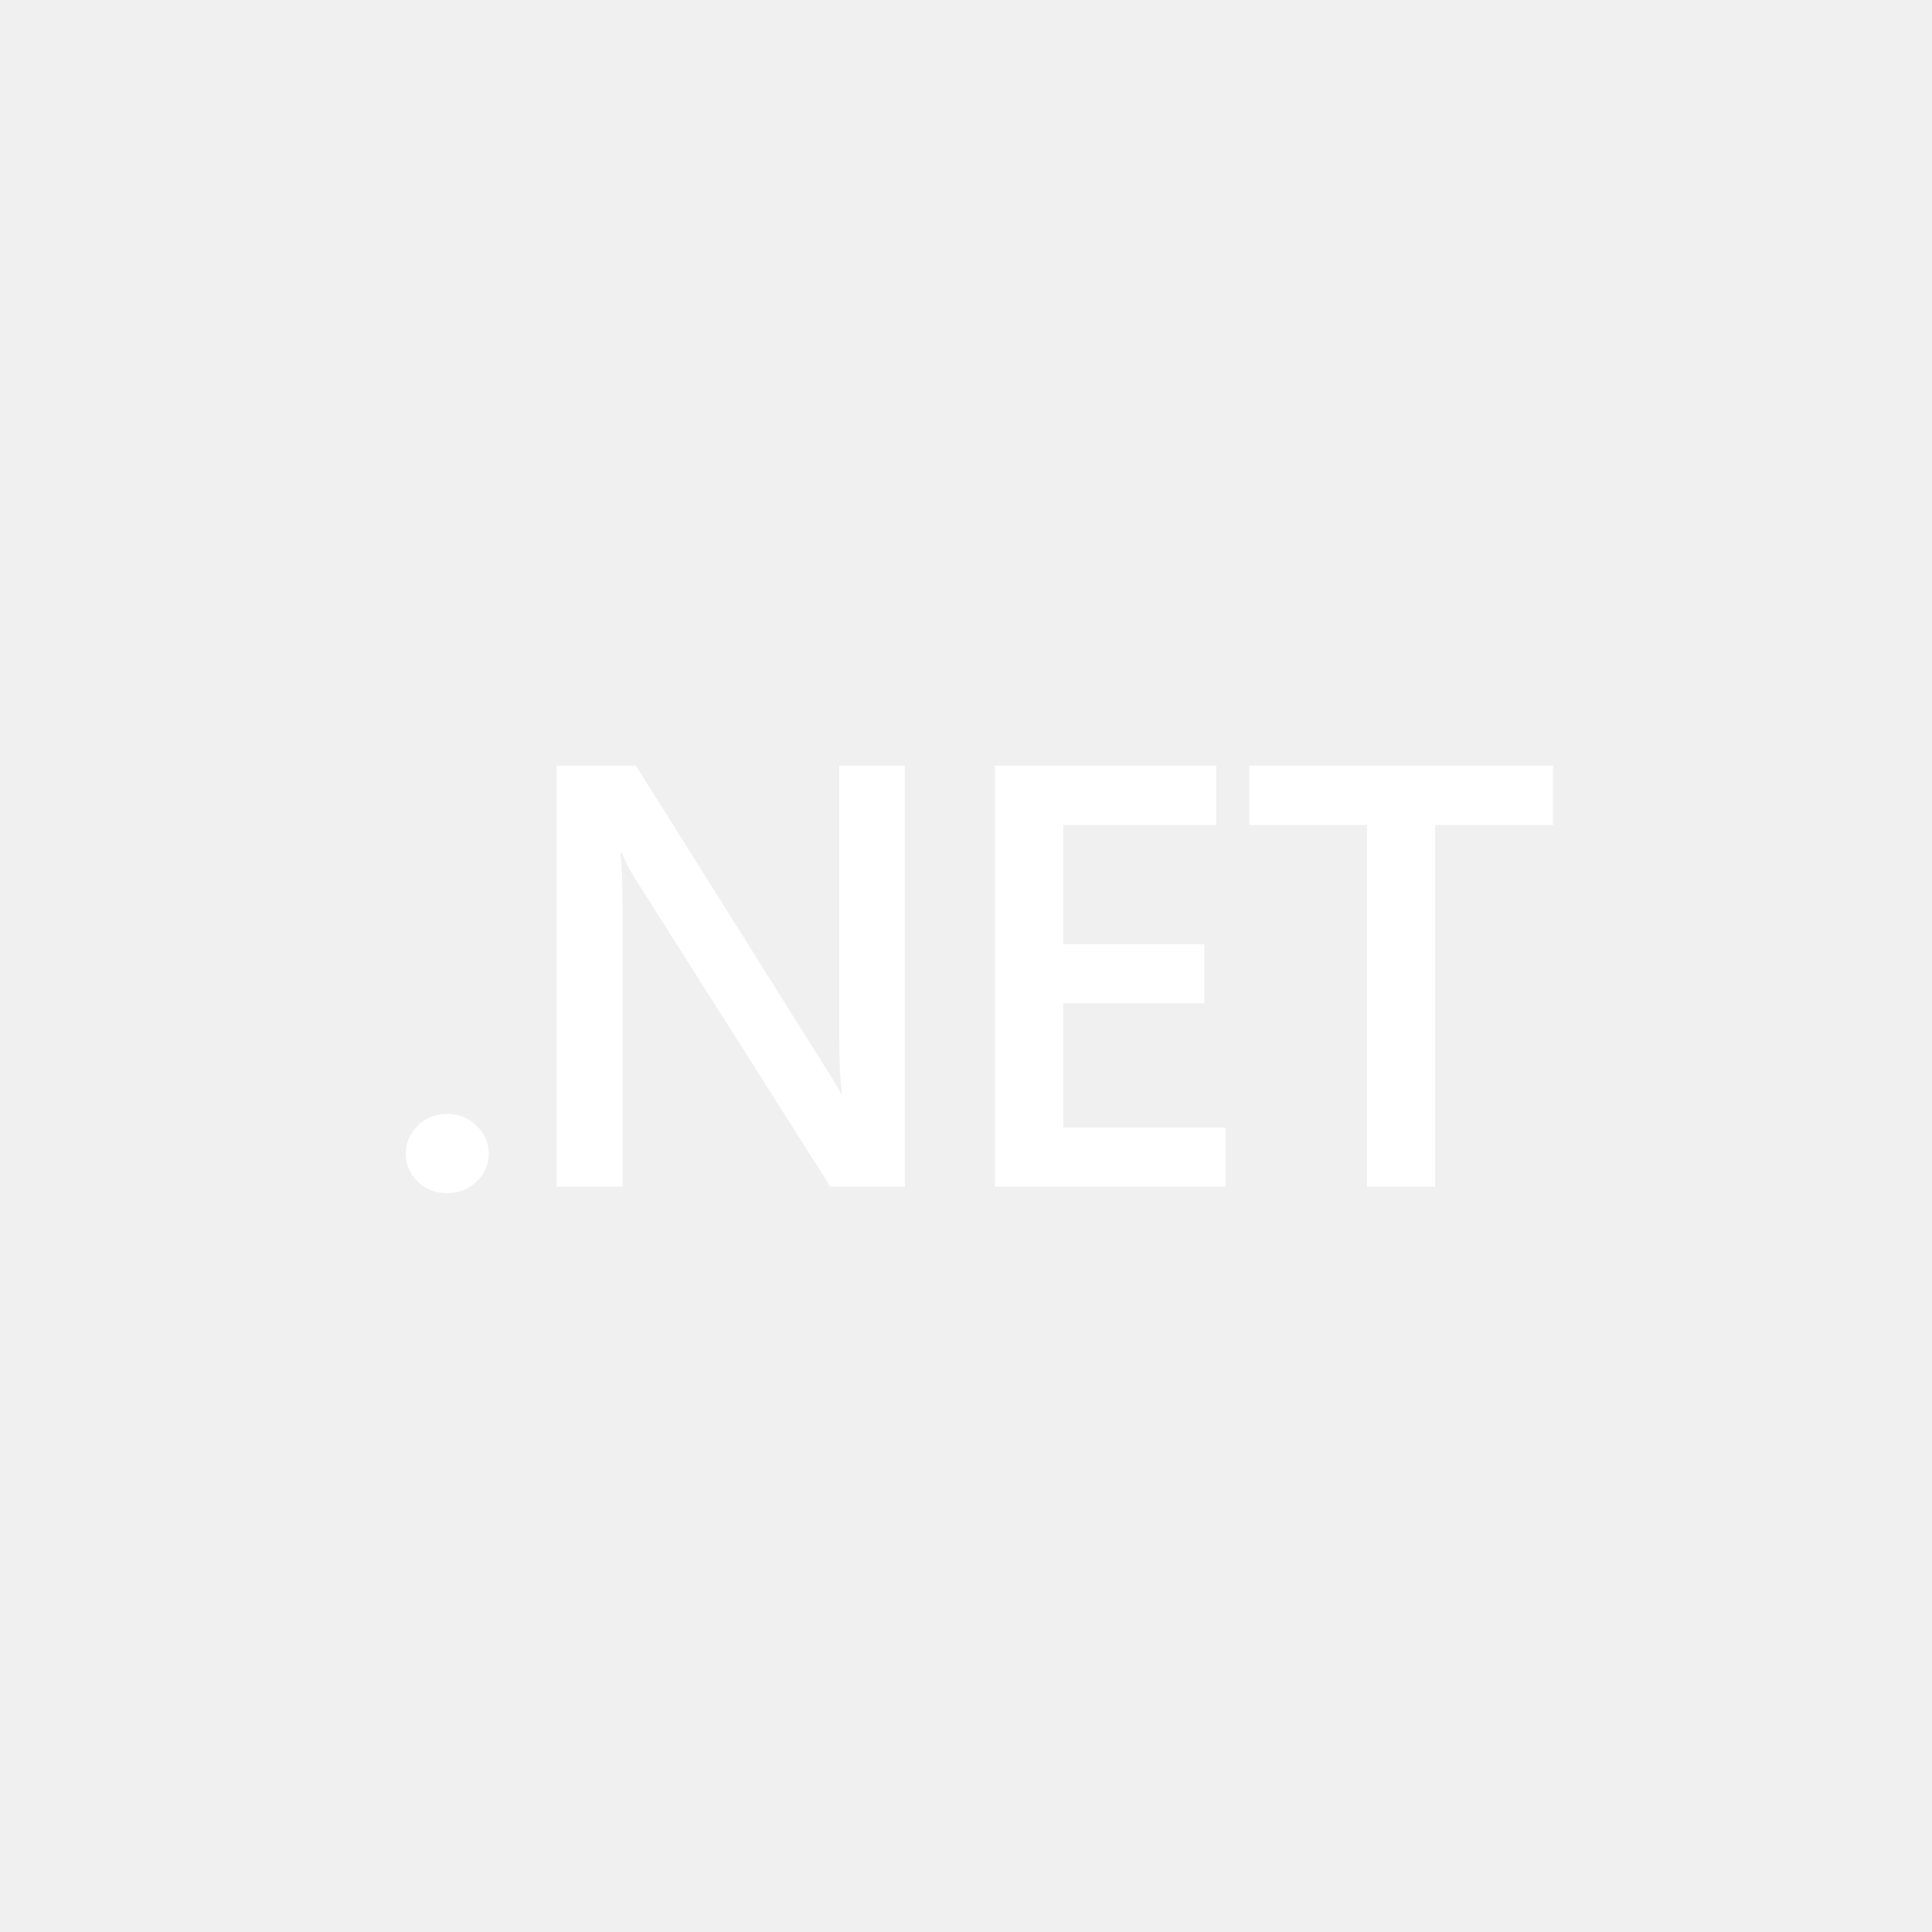
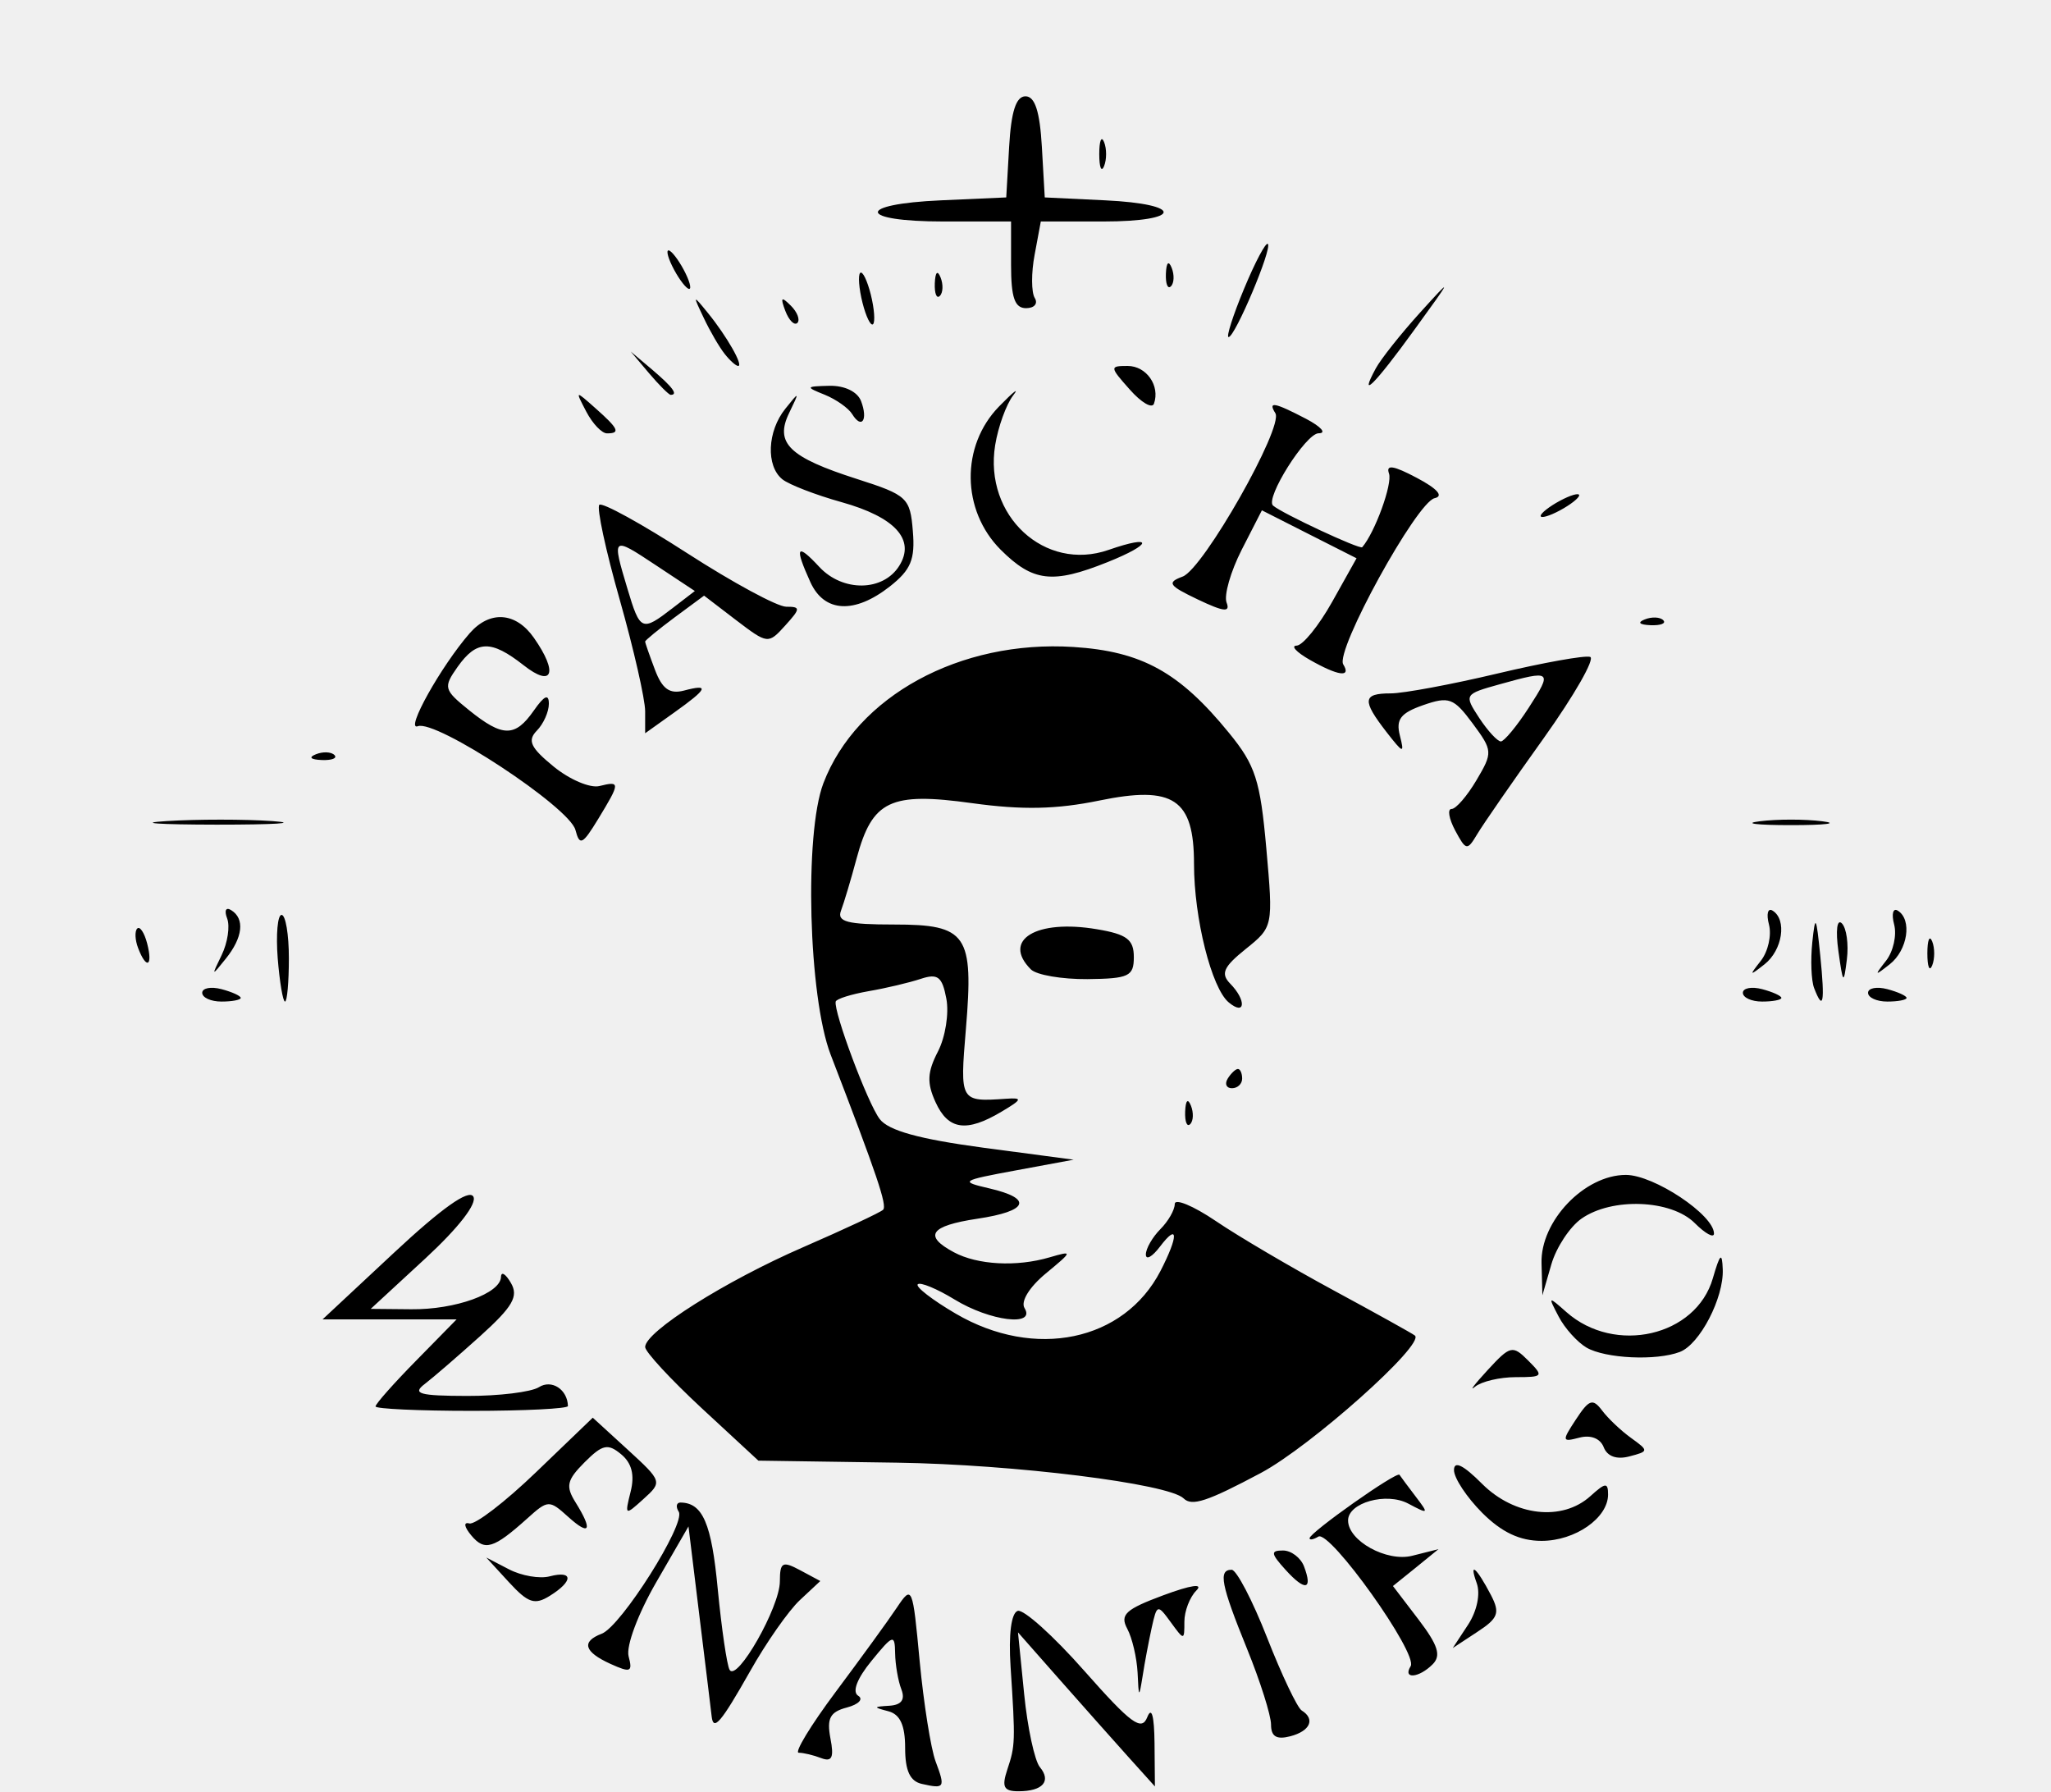
- <svg xmlns="http://www.w3.org/2000/svg" width="456" height="456" viewBox="0 0 456 456" version="1.1" xml:space="preserve" style="fill-rule:evenodd;clip-rule:evenodd;stroke-linejoin:round;stroke-miterlimit:2;">
-   <path d="m 105.5,281.609 c -2.703,0 -5.001,-0.9 -6.893,-2.702 -1.892,-1.848 -2.838,-4.042 -2.838,-6.582 0,-2.587 0.946,-4.804 2.838,-6.652 1.892,-1.848 4.19,-2.772 6.893,-2.772 2.748,0 5.068,0.924 6.96,2.772 1.937,1.848 2.906,4.064 2.906,6.652 0,2.54 -0.968,4.734 -2.906,6.582 -1.892,1.802 -4.212,2.702 -6.96,2.702 z" style="fill:#ffffff;fill-rule:nonzero;stroke-width:0.838" />
-   <path d="M 213.561,280.084 H 195.99 L 149.7,207.054 c -1.171,-1.848 -2.14,-3.765 -2.906,-5.751 h -0.406 c 0.361,2.125 0.541,6.675 0.541,13.65 v 65.132 h -15.543 v -99.36 h 18.719 l 44.737,71.298 c 1.892,2.957 3.109,4.989 3.649,6.098 h 0.27 c -0.45,-2.632 -0.676,-7.09 -0.676,-13.373 v -64.023 h 15.476 z" style="fill:#ffffff;fill-rule:nonzero;stroke-width:0.838" />
-   <path d="m 289.251,280.084 h -54.401 v -99.36 h 52.238 v 13.997 h -36.154 v 28.131 h 33.316 v 13.927 h -33.316 v 29.378 h 38.316 z" style="fill:#ffffff;fill-rule:nonzero;stroke-width:0.838" />
-   <path d="M 366.565,194.721 H 338.722 v 85.363 h -16.084 v -85.363 h -27.775 v -13.997 h 71.701 z" style="fill:#ffffff;fill-rule:nonzero;stroke-width:0.838" />
+ <svg xmlns="http://www.w3.org/2000/svg" width="213" height="186" viewBox="0 0 213 186" version="1.1" xml:space="preserve" style="fill-rule:evenodd;clip-rule:evenodd;stroke-linejoin:round;stroke-miterlimit:2;">
+   <g>
+     <path d="M 95.75 185.24 C94.51,184.97 94.00,183.88 94.00,181.50 C94.00,179.15 93.48,178.01 92.25,177.69 C90.67,177.28 90.68,177.22 92.36,177.12 C93.62,177.04 94.02,176.49 93.61,175.42 C93.27,174.55 92.98,172.86 92.96,171.67 C92.93,169.66 92.75,169.71 90.50,172.47 C89.00,174.30 88.48,175.68 89.12,176.08 C89.70,176.43 89.17,176.98 87.96,177.30 C86.20,177.76 85.85,178.42 86.24,180.50 C86.63,182.50 86.40,182.98 85.29,182.56 C84.49,182.25 83.44,182.00 82.95,182.00 C82.47,182.00 84.19,179.16 86.79,175.68 C89.39,172.20 92.25,168.27 93.14,166.93 C94.73,164.56 94.78,164.69 95.51,172.50 C95.93,176.90 96.67,181.57 97.16,182.89 C98.19,185.64 98.11,185.77 95.75,185.24 ZM 104.61 183.75 C105.44,181.26 105.46,180.87 104.95,173.07 C104.73,169.72 105.02,167.49 105.69,167.27 C106.29,167.07 109.41,169.87 112.61,173.50 C117.48,179.01 118.56,179.80 119.15,178.30 C119.60,177.17 119.87,178.17 119.90,181.00 L 119.94 185.50 L 117.22 182.48 C115.72,180.81 112.52,177.21 110.11,174.48 L 105.72 169.50 L 106.36 175.90 C106.71,179.42 107.45,182.83 107.99,183.49 C109.21,184.96 108.29,186.00 105.77,186.00 C104.24,186.00 104.01,185.56 104.61,183.75 ZM 132.00 179.08 C132.00,178.13 130.88,174.58 129.50,171.19 C126.80,164.54 126.50,163.00 127.91,163.00 C128.41,163.00 130.07,166.17 131.59,170.05 C133.11,173.93 134.73,177.33 135.18,177.61 C136.62,178.50 136.07,179.75 134.00,180.29 C132.57,180.66 132.00,180.32 132.00,179.08 ZM 73.91 178.25 C73.87,177.84 73.30,173.23 72.66,168.00 L 71.50 158.50 L 68.15 164.30 C66.26,167.57 65.01,170.92 65.28,171.98 C65.72,173.63 65.49,173.72 63.39,172.77 C60.65,171.52 60.35,170.46 62.49,169.64 C64.51,168.87 71.24,158.20 70.49,156.98 C70.15,156.44 70.25,156.01 70.69,156.02 C72.98,156.06 73.90,158.19 74.54,165.01 C74.94,169.13 75.49,172.90 75.77,173.39 C76.53,174.70 80.99,166.87 80.99,164.21 C81.00,162.21 81.25,162.06 83.10,163.05 L 85.19 164.17 L 83.07 166.15 C81.90,167.24 79.56,170.58 77.88,173.57 C74.89,178.85 74.09,179.80 73.91,178.25 ZM 118.14 173.68 C118.06,172.14 117.58,170.08 117.07,169.13 C116.28,167.66 116.88,167.11 120.81,165.65 C123.69,164.58 125.01,164.39 124.24,165.16 C123.56,165.84 123.00,167.30 123.00,168.39 C123.00,170.36 122.98,170.36 121.58,168.44 C120.21,166.56 120.15,166.58 119.61,169.00 C119.31,170.38 118.88,172.62 118.67,174.00 C118.29,176.36 118.26,176.34 118.14,173.68 ZM 146.50 173.01 C147.29,171.71 138.10,158.82 136.91,159.56 C136.41,159.86 136.00,159.94 136.00,159.73 C136.00,159.14 145.09,152.73 145.34,153.14 C145.47,153.34 146.23,154.36 147.03,155.41 C148.41,157.22 148.37,157.26 146.25,156.13 C143.98,154.92 140.00,156.03 140.00,157.88 C140.00,160.00 144.01,162.21 146.65,161.55 L 149.39 160.86 L 147.03 162.78 L 144.66 164.69 L 147.31 168.16 C149.35,170.84 149.69,171.91 148.78,172.82 C147.35,174.25 145.64,174.39 146.50,173.01 ZM 152.46 168.71 C153.39,167.29 153.76,165.50 153.36,164.39 C152.52,162.06 153.34,162.76 154.85,165.65 C155.80,167.49 155.59,168.04 153.41,169.46 L 150.87 171.13 L 152.46 168.71 ZM 52.86 164.30 L 50.50 161.73 L 52.85 162.95 C54.15,163.63 56.06,163.96 57.10,163.68 C59.54,163.05 59.55,164.18 57.11,165.70 C55.53,166.69 54.85,166.46 52.86,164.30 ZM 133.51 163.01 C131.97,161.31 131.93,161.00 133.24,161.00 C134.09,161.00 135.07,161.74 135.42,162.64 C136.36,165.11 135.55,165.26 133.51,163.01 ZM 48.94 159.43 C48.20,158.54 48.12,158.02 48.74,158.19 C49.33,158.36 52.46,155.96 55.69,152.85 L 61.56 147.21 L 65.19 150.53 C68.78,153.82 68.79,153.88 66.83,155.65 C64.90,157.40 64.87,157.38 65.49,154.90 C65.93,153.16 65.61,151.92 64.51,151.01 C63.13,149.86 62.57,149.98 60.71,151.84 C58.87,153.69 58.72,154.32 59.77,156.00 C61.59,158.92 61.27,159.55 58.99,157.49 C57.04,155.73 56.91,155.73 54.74,157.69 C51.26,160.81 50.33,161.10 48.94,159.43 ZM 153.92 157.08 C152.32,155.47 151.00,153.48 151.00,152.65 C151.00,151.65 151.96,152.11 153.92,154.08 C157.29,157.44 162.24,158.00 165.17,155.35 C166.73,153.94 167.00,153.91 167.00,155.19 C167.00,157.62 163.59,160.00 160.09,160.00 C157.84,160.00 155.95,159.11 153.92,157.08 ZM 122.92 155.59 C121.36,154.06 105.31,152.06 93.13,151.88 L 78.76 151.67 L 72.88 146.23 C69.65,143.23 67.00,140.37 67.00,139.87 C67.00,138.28 75.30,133.03 83.40,129.51 C87.70,127.64 91.44,125.89 91.71,125.62 C92.15,125.18 91.10,122.07 86.26,109.50 C83.96,103.50 83.51,86.58 85.51,81.33 C88.97,72.28 99.70,66.43 111.47,67.18 C118.57,67.63 122.49,69.79 127.64,76.11 C130.38,79.46 130.88,81.02 131.51,88.10 C132.23,96.22 132.22,96.25 129.36,98.55 C127.06,100.40 126.75,101.10 127.75,102.13 C129.46,103.87 129.34,105.53 127.61,104.09 C125.82,102.61 124.00,95.35 124.00,89.71 C124.00,82.96 121.87,81.54 114.15,83.13 C109.72,84.04 106.17,84.12 100.97,83.40 C92.45,82.22 90.59,83.11 88.97,89.10 C88.38,91.31 87.64,93.77 87.34,94.56 C86.90,95.72 87.99,96.00 92.86,96.00 C100.43,96.00 101.13,97.02 100.31,106.85 C99.68,114.40 99.69,114.42 104.50,114.09 C106.23,113.97 106.16,114.16 104.00,115.44 C100.36,117.61 98.47,117.33 97.16,114.45 C96.24,112.44 96.30,111.33 97.41,109.18 C98.18,107.69 98.57,105.22 98.28,103.70 C97.85,101.41 97.39,101.06 95.63,101.64 C94.46,102.03 92.02,102.61 90.21,102.92 C88.40,103.24 86.86,103.72 86.79,104.00 C86.55,105.03 90.11,114.57 91.36,116.20 C92.27,117.40 95.47,118.28 102.08,119.17 L 111.50 120.42 L 105.50 121.53 C99.77,122.59 99.64,122.68 102.75,123.40 C107.31,124.46 106.79,125.76 101.50,126.55 C96.59,127.29 95.87,128.32 99.06,130.03 C101.52,131.35 105.57,131.57 109.00,130.56 C111.44,129.85 111.43,129.90 108.59,132.25 C106.89,133.66 105.98,135.15 106.40,135.83 C107.60,137.78 102.82,137.19 99.14,134.94 C97.29,133.81 95.56,133.10 95.31,133.36 C95.05,133.61 96.83,134.99 99.26,136.41 C107.46,141.21 116.74,139.28 120.52,131.97 C122.40,128.32 122.38,126.92 120.47,129.44 C119.66,130.51 119.00,130.88 119.00,130.26 C119.00,129.65 119.68,128.47 120.50,127.64 C121.32,126.82 122.00,125.64 122.00,125.02 C122.00,124.41 123.91,125.20 126.25,126.78 C128.59,128.37 134.10,131.61 138.50,133.99 C142.90,136.37 146.70,138.48 146.94,138.68 C148.02,139.58 136.12,150.19 130.94,152.95 C125.38,155.91 123.78,156.44 122.92,155.59 ZM 166.55 150.28 C166.20,149.37 165.21,148.97 164.03,149.28 C162.20,149.76 162.18,149.65 163.67,147.38 C165.03,145.31 165.41,145.18 166.38,146.46 C166.99,147.28 168.35,148.57 169.40,149.32 C171.24,150.65 171.24,150.70 169.21,151.23 C167.89,151.58 166.92,151.23 166.55,150.28 ZM 39.00 146.04 C39.00,145.78 40.89,143.65 43.21,141.29 L 47.42 137.00 L 40.46 137.00 L 33.50 137.00 L 40.96 130.04 C45.86,125.47 48.67,123.47 49.15,124.24 C49.59,124.95 47.64,127.47 44.19,130.66 L 38.50 135.91 L 42.70 135.95 C47.29,136.00 51.98,134.31 52.03,132.59 C52.05,131.99 52.51,132.27 53.06,133.22 C53.87,134.61 53.26,135.67 49.90,138.71 C47.60,140.78 45.00,143.03 44.11,143.71 C42.78,144.72 43.54,144.94 48.50,144.95 C51.80,144.96 55.16,144.55 55.97,144.04 C57.29,143.20 58.94,144.28 58.98,146.00 C58.99,146.27 54.49,146.50 49.00,146.50 C43.50,146.50 39.00,146.29 39.00,146.04 ZM 154.49 142.27 C156.85,139.71 157.08,139.65 158.71,141.28 C160.34,142.91 160.27,143.00 157.41,143.00 C155.76,143.00 153.86,143.45 153.19,143.99 C152.53,144.54 153.11,143.77 154.49,142.27 ZM 164.76 139.93 C163.81,139.37 162.50,137.92 161.87,136.71 C160.75,134.57 160.77,134.56 162.67,136.24 C167.71,140.70 176.14,138.76 177.88,132.74 C178.63,130.16 178.84,129.97 178.91,131.80 C179.03,134.77 176.53,139.58 174.46,140.38 C172.01,141.32 166.72,141.07 164.76,139.93 ZM 160.09 131.17 C159.97,126.79 164.55,122.00 168.85,122.00 C171.76,122.00 178.00,126.15 178.00,128.09 C178.00,128.59 177.10,128.10 176.00,127.00 C173.56,124.56 167.41,124.32 164.24,126.54 C163.03,127.39 161.62,129.53 161.11,131.29 L 160.18 134.50 L 160.09 131.17 ZM 123.08 115.42 C123.13,114.25 123.36,114.01 123.68,114.81 C123.97,115.53 123.94,116.40 123.60,116.73 C123.27,117.06 123.04,116.47 123.08,115.42 ZM 127.50 112.00 C127.84,111.45 128.32,111.00 128.56,111.00 C128.80,111.00 129.00,111.45 129.00,112.00 C129.00,112.55 128.52,113.00 127.94,113.00 C127.36,113.00 127.16,112.55 127.50,112.00 ZM 21.00 103.09 C21.00,102.60 21.90,102.42 23.00,102.71 C24.10,103.00 25.00,103.41 25.00,103.62 C25.00,103.83 24.10,104.00 23.00,104.00 C21.90,104.00 21.00,103.59 21.00,103.09 ZM 28.84 99.50 C28.65,97.03 28.83,95.00 29.24,95.00 C29.66,95.00 30.00,97.03 30.00,99.50 C30.00,101.97 29.82,104.00 29.60,104.00 C29.38,104.00 29.04,101.97 28.84,99.50 ZM 181.00 103.09 C181.00,102.60 181.90,102.42 183.00,102.71 C184.10,103.00 185.00,103.41 185.00,103.62 C185.00,103.83 184.10,104.00 183.00,104.00 C181.90,104.00 181.00,103.59 181.00,103.09 ZM 188.40 102.60 C188.10,101.82 188.02,99.69 188.21,97.85 C188.52,94.91 188.62,95.09 189.04,99.25 C189.53,104.12 189.35,105.07 188.40,102.60 ZM 194.00 103.09 C194.00,102.60 194.90,102.42 196.00,102.71 C197.10,103.00 198.00,103.41 198.00,103.62 C198.00,103.83 197.10,104.00 196.00,104.00 C194.90,104.00 194.00,103.59 194.00,103.09 ZM 107.06 100.66 C104.01,97.61 107.62,95.42 113.92,96.49 C117.03,97.01 117.75,97.56 117.75,99.38 C117.75,101.38 117.24,101.62 112.93,101.67 C110.28,101.69 107.64,101.24 107.06,100.66 ZM 190.92 98.75 C190.62,96.60 190.78,95.38 191.28,95.88 C191.76,96.36 192.00,98.05 191.80,99.63 C191.47,102.27 191.40,102.20 190.92,98.75 ZM 23.02 99.17 C23.64,97.89 23.90,96.18 23.59,95.37 C23.27,94.54 23.46,94.16 24.01,94.51 C25.44,95.39 25.23,97.34 23.44,99.56 C21.96,101.41 21.94,101.39 23.02,99.17 ZM 182.87 99.76 C183.62,98.80 184.00,97.11 183.71,96.00 C183.42,94.90 183.59,94.25 184.09,94.56 C185.60,95.49 185.12,98.66 183.25,100.13 C181.67,101.37 181.63,101.34 182.87,99.76 ZM 195.87 99.76 C196.62,98.80 197.00,97.11 196.71,96.00 C196.42,94.90 196.59,94.25 197.09,94.56 C198.60,95.49 198.12,98.66 196.25,100.13 C194.67,101.37 194.63,101.34 195.87,99.76 ZM 200.16 99.00 C200.16,97.62 200.38,97.06 200.66,97.75 C200.94,98.44 200.94,99.56 200.66,100.25 C200.38,100.94 200.16,100.38 200.16,99.00 ZM 14.35 98.46 C14.02,97.61 13.98,96.69 14.25,96.42 C14.52,96.14 14.99,96.84 15.28,97.96 C15.90,100.34 15.21,100.71 14.35,98.46 ZM 59.76 86.18 C59.14,83.81 45.27,74.68 43.39,75.41 C42.02,75.93 45.80,69.17 48.78,65.75 C50.87,63.36 53.57,63.55 55.44,66.22 C58.00,69.87 57.40,71.46 54.37,69.07 C50.99,66.42 49.50,66.46 47.52,69.25 C46.02,71.38 46.08,71.62 48.72,73.75 C52.21,76.56 53.49,76.57 55.44,73.78 C56.53,72.22 57.00,72.01 57.00,73.08 C57.00,73.91 56.44,75.17 55.75,75.87 C54.75,76.90 55.09,77.63 57.50,79.60 C59.15,80.95 61.29,81.86 62.25,81.62 C64.43,81.08 64.43,81.25 62.13,85.03 C60.49,87.72 60.20,87.86 59.76,86.18 ZM 151.12 86.23 C150.47,85.00 150.30,84.00 150.75,84.00 C151.20,84.00 152.36,82.66 153.33,81.02 C155.04,78.13 155.03,77.95 152.93,75.11 C150.97,72.47 150.48,72.29 147.80,73.22 C145.45,74.04 144.95,74.70 145.38,76.38 C145.87,78.30 145.74,78.26 143.98,76.00 C141.43,72.71 141.51,72.00 144.42,72.00 C145.75,72.00 150.74,71.07 155.50,69.94 C160.26,68.81 164.60,68.03 165.14,68.21 C165.67,68.39 163.50,72.19 160.31,76.66 C157.11,81.13 154.01,85.61 153.41,86.62 C152.37,88.36 152.25,88.33 151.12,86.23 ZM 158.76 73.49 C161.25,69.64 161.14,69.55 155.76,71.05 C152.06,72.08 152.03,72.12 153.62,74.55 C154.51,75.90 155.52,76.99 155.87,76.99 C156.21,76.98 157.52,75.41 158.76,73.49 ZM 17.29 85.26 C20.47,85.06 25.42,85.06 28.29,85.26 C31.15,85.47 28.55,85.63 22.50,85.63 C16.45,85.62 14.10,85.46 17.29,85.26 ZM 182.75 85.28 C184.54,85.05 187.46,85.05 189.25,85.28 C191.04,85.50 189.57,85.68 186.00,85.68 C182.43,85.68 180.96,85.50 182.75,85.28 ZM 32.81 78.32 C33.53,78.03 34.40,78.06 34.73,78.40 C35.06,78.73 34.47,78.96 33.42,78.92 C32.25,78.87 32.01,78.64 32.81,78.32 ZM 67.00 73.86 C67.00,72.61 65.81,67.39 64.36,62.27 C62.90,57.14 61.95,52.72 62.24,52.42 C62.53,52.13 66.64,54.39 71.38,57.45 C76.11,60.50 80.73,63.00 81.65,63.00 C83.16,63.00 83.15,63.18 81.54,64.96 C79.78,66.90 79.73,66.89 76.44,64.39 L 73.12 61.85 L 70.06 64.11 C68.38,65.36 67.00,66.49 67.00,66.62 C67.00,66.76 67.46,68.07 68.02,69.55 C68.77,71.54 69.54,72.09 71.02,71.71 C73.74,70.99 73.51,71.50 70.00,74.00 L 67.00 76.14 L 67.00 73.86 ZM 69.83 63.16 L 72.16 61.37 L 68.08 58.67 C63.55,55.67 63.53,55.69 65.16,61.13 C66.48,65.54 66.65,65.61 69.83,63.16 ZM 136.00 68.50 C134.62,67.71 134.02,67.05 134.66,67.04 C135.30,67.02 136.96,64.97 138.35,62.49 L 140.88 57.97 L 135.96 55.48 L 131.05 52.99 L 128.95 57.09 C127.80,59.35 127.10,61.81 127.38,62.56 C127.79,63.61 127.11,63.54 124.40,62.25 C121.36,60.80 121.15,60.49 122.82,59.87 C124.97,59.08 133.33,44.34 132.45,42.91 C131.66,41.65 132.32,41.76 135.64,43.49 C137.21,44.32 137.80,44.99 136.94,44.99 C135.61,45.00 131.35,51.76 132.21,52.50 C133.14,53.31 141.24,57.09 141.47,56.82 C142.79,55.29 144.63,50.23 144.25,49.17 C143.91,48.21 144.71,48.33 147.14,49.62 C149.28,50.75 149.95,51.52 148.99,51.73 C147.13,52.13 138.63,67.59 139.50,68.99 C140.36,70.39 138.96,70.19 136.00,68.50 ZM 170.81 64.32 C171.53,64.03 172.40,64.06 172.73,64.40 C173.06,64.73 172.47,64.96 171.42,64.92 C170.25,64.87 170.01,64.64 170.81,64.32 ZM 84.16 60.45 C82.48,56.75 82.73,56.33 85.09,58.87 C87.53,61.49 91.72,61.43 93.39,58.75 C95.09,56.04 92.97,53.70 87.39,52.14 C84.70,51.39 81.94,50.32 81.25,49.77 C79.53,48.38 79.68,44.78 81.56,42.44 C83.03,40.60 83.05,40.62 81.96,42.87 C80.43,46.01 81.94,47.48 89.04,49.75 C94.22,51.41 94.52,51.69 94.80,55.14 C95.05,58.09 94.60,59.17 92.42,60.89 C88.74,63.78 85.60,63.61 84.16,60.45 ZM 103.92 57.08 C99.84,52.99 99.76,46.30 103.75,42.21 C105.26,40.66 105.92,40.15 105.21,41.07 C104.50,42.00 103.66,44.31 103.35,46.22 C102.16,53.55 108.51,59.41 115.13,57.10 C119.84,55.46 119.75,56.48 115.02,58.37 C109.31,60.66 107.27,60.42 103.92,57.08 ZM 160.00 53.57 C160.00,53.30 160.90,52.59 162.00,52.00 C163.10,51.41 164.00,51.15 164.00,51.43 C164.00,51.70 163.10,52.41 162.00,53.00 C160.90,53.59 160.00,53.85 160.00,53.57 ZM 60.89 42.75 C59.72,40.51 59.72,40.51 61.85,42.40 C64.24,44.52 64.46,45.00 63.04,45.00 C62.50,45.00 61.54,43.99 60.89,42.75 ZM 88.50 43.00 C88.11,42.37 86.83,41.47 85.65,40.99 C83.63,40.18 83.65,40.12 86.14,40.06 C87.72,40.03 89.04,40.67 89.42,41.64 C90.17,43.61 89.49,44.61 88.50,43.00 ZM 117.33 40.45 C115.23,38.09 115.23,38.00 117.11,38.00 C119.06,38.00 120.50,40.06 119.84,41.92 C119.65,42.46 118.52,41.80 117.33,40.45 ZM 67.40 38.75 L 65.50 36.50 L 67.75 38.40 C69.86,40.20 70.46,41.00 69.65,41.00 C69.47,41.00 68.45,39.99 67.40,38.75 ZM 142.88 38.25 C143.40,37.29 145.45,34.70 147.44,32.50 C150.91,28.67 150.88,28.74 146.88,34.25 C142.77,39.93 141.03,41.66 142.88,38.25 ZM 75.26 36.75 C74.71,36.06 73.73,34.38 73.08,33.00 C71.93,30.59 71.95,30.57 73.52,32.50 C75.46,34.88 77.24,38.00 76.66,38.00 C76.43,38.00 75.80,37.44 75.26,36.75 ZM 129.20 29.98 C130.35,27.21 131.46,25.12 131.67,25.33 C132.14,25.80 128.26,35.00 127.59,35.00 C127.33,35.00 128.05,32.74 129.20,29.98 ZM 81.56 32.29 C81.02,30.87 81.14,30.75 82.12,31.73 C82.81,32.41 83.11,33.22 82.81,33.53 C82.50,33.83 81.94,33.28 81.56,32.29 ZM 89.57 31.43 C89.20,29.96 89.10,28.57 89.33,28.34 C89.57,28.10 90.06,29.11 90.43,30.57 C90.80,32.04 90.90,33.43 90.67,33.66 C90.43,33.90 89.94,32.89 89.57,31.43 ZM 105.00 27.50 L 105.00 23.00 L 98.00 23.00 C89.04,23.00 88.83,21.19 97.75,20.80 L 104.50 20.50 L 104.80 15.25 C105.01,11.57 105.52,10.00 106.50,10.00 C107.48,10.00 107.99,11.57 108.20,15.25 L 108.50 20.50 L 114.75 20.80 C122.99,21.19 122.83,23.00 114.55,23.00 L 108.09 23.00 L 107.45 26.44 C107.09,28.32 107.10,30.35 107.46,30.94 C107.82,31.52 107.42,32.00 106.56,32.00 C105.38,32.00 105.00,30.91 105.00,27.50 ZM 97.08 29.42 C97.13,28.25 97.36,28.01 97.68,28.81 C97.97,29.53 97.94,30.40 97.60,30.73 C97.27,31.06 97.04,30.47 97.08,29.42 ZM 70.00 28.00 C69.41,26.90 69.15,26.00 69.43,26.00 C69.70,26.00 70.41,26.90 71.00,28.00 C71.59,29.10 71.85,30.00 71.57,30.00 C71.30,30.00 70.59,29.10 70.00,28.00 ZM 121.08 28.42 C121.13,27.25 121.36,27.01 121.68,27.81 C121.97,28.53 121.94,29.40 121.60,29.73 C121.27,30.06 121.04,29.47 121.08,28.42 ZM 114.16 16.00 C114.16,14.62 114.38,14.06 114.66,14.75 C114.94,15.44 114.94,16.56 114.66,17.25 C114.38,17.94 114.16,17.38 114.16,16.00 Z" fill="rgba(0,0,0,1)" />
+   </g>
</svg>
